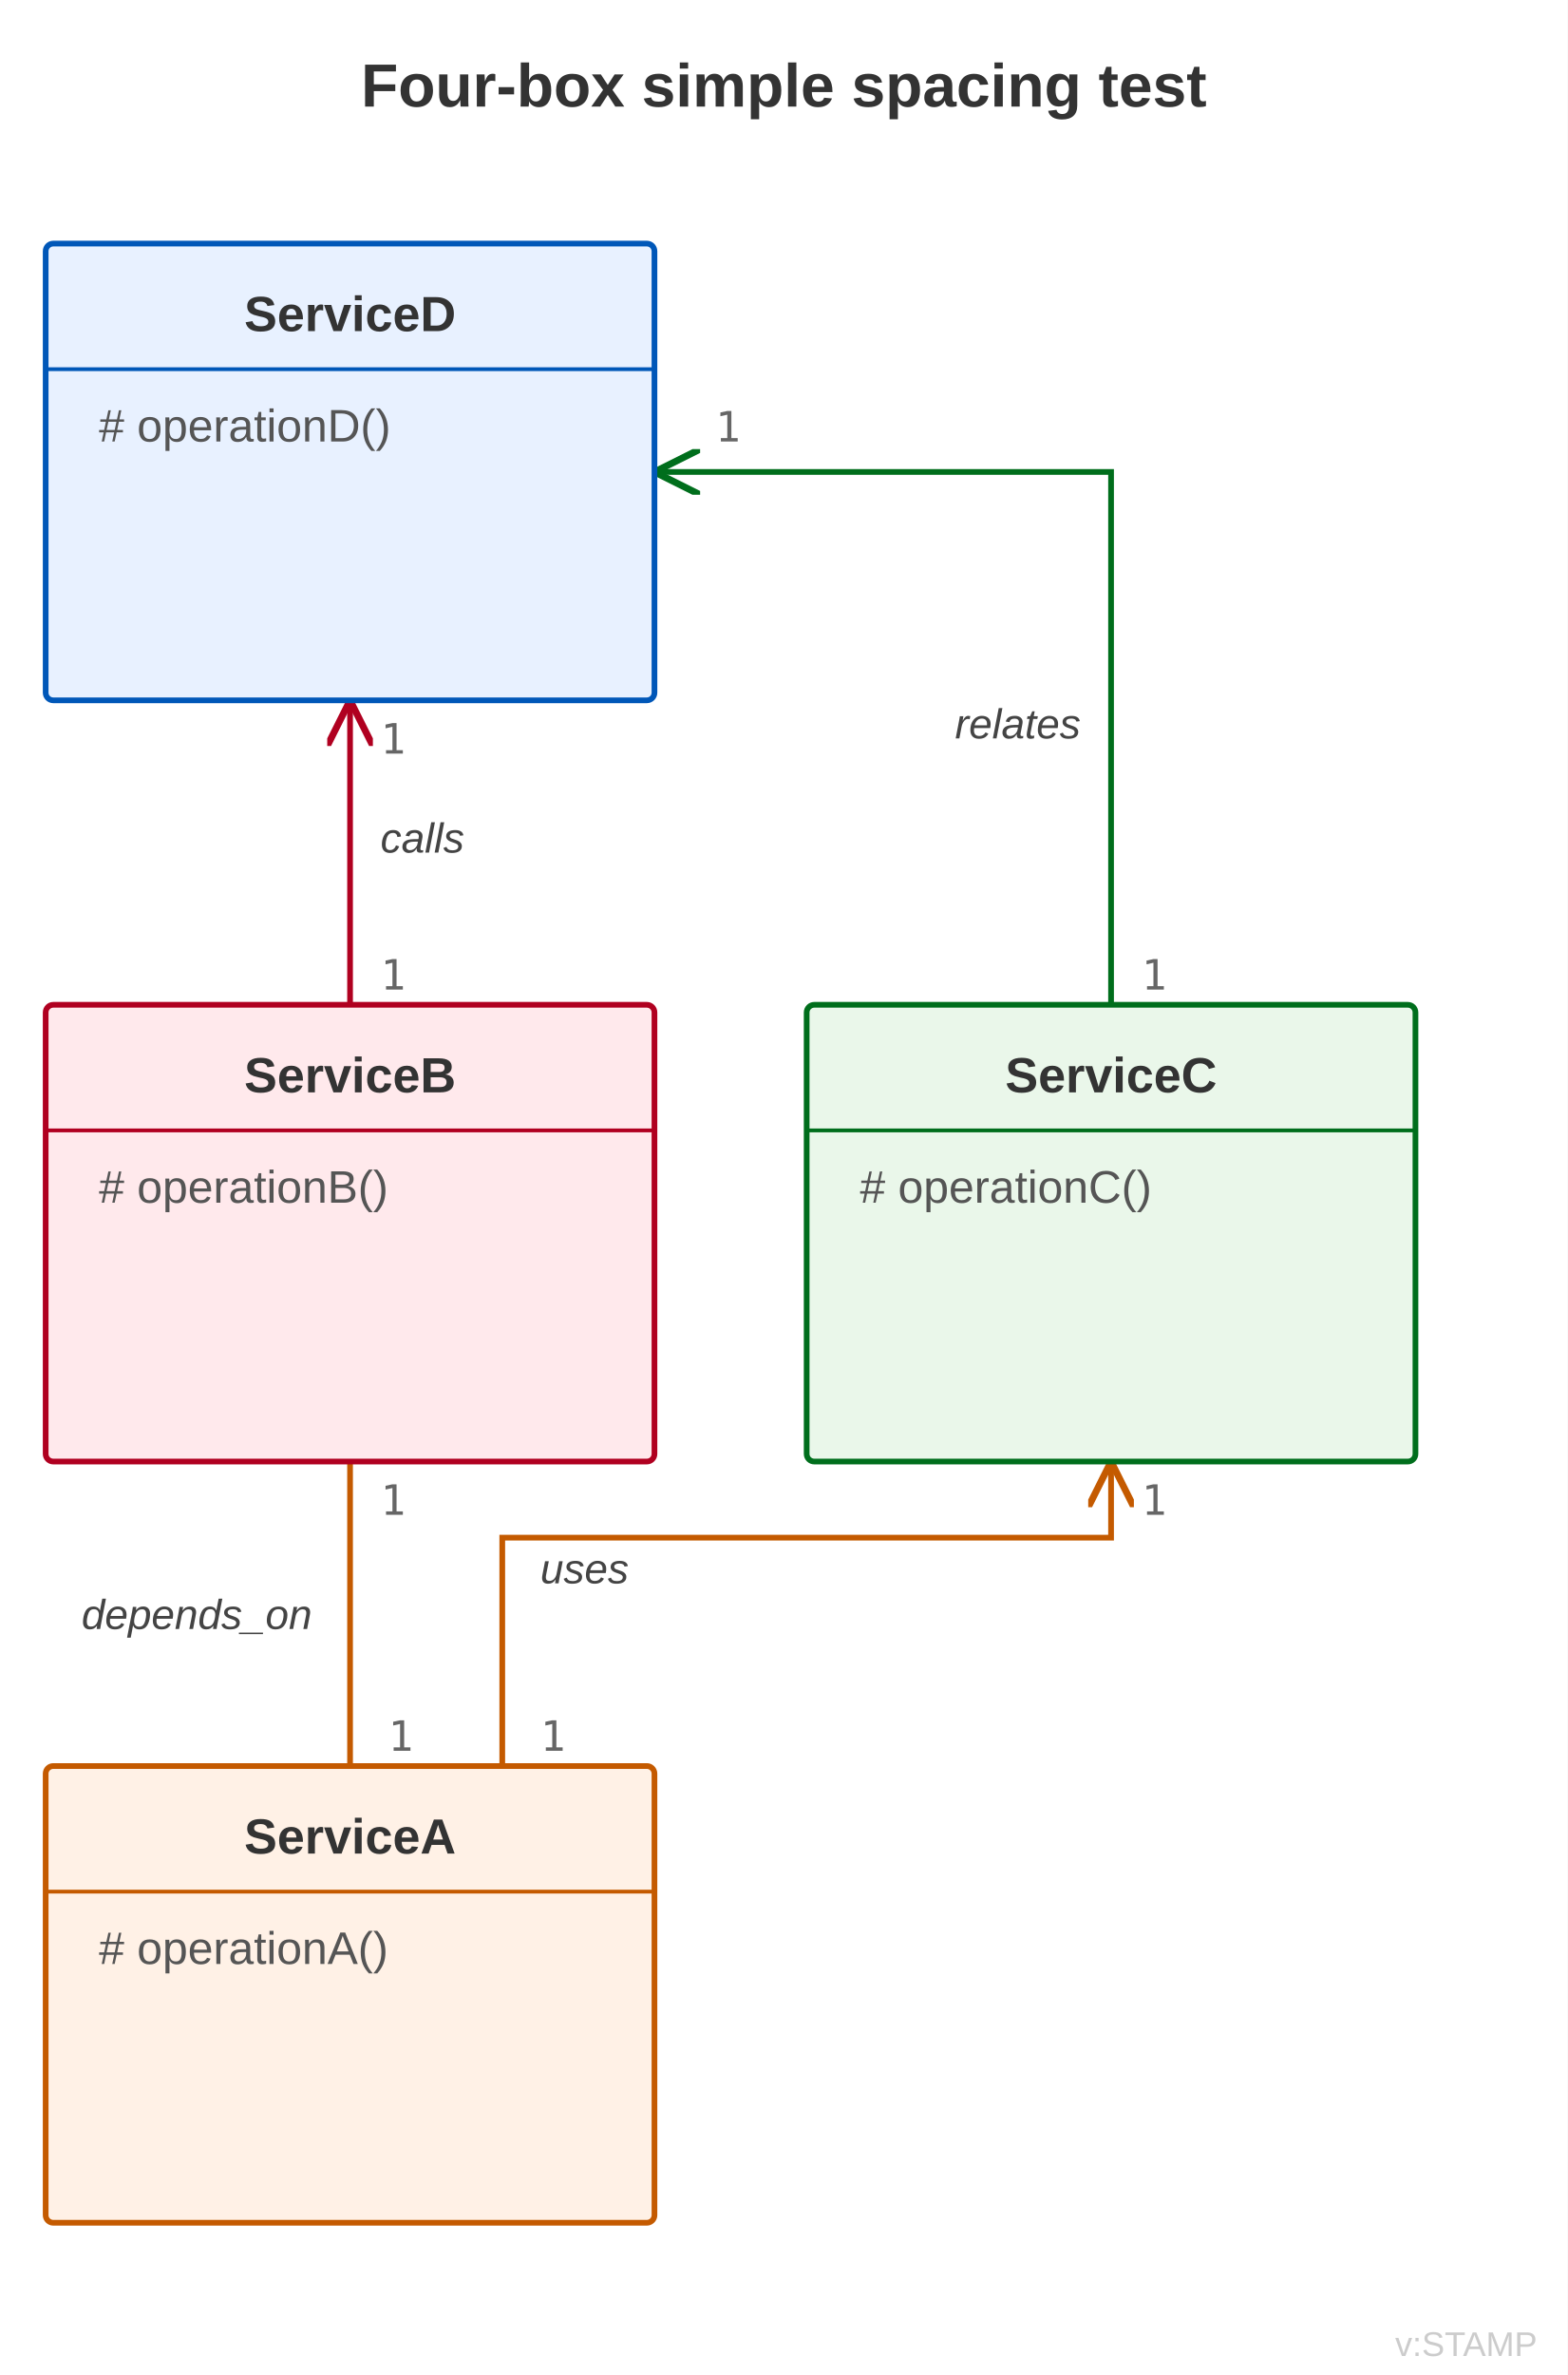
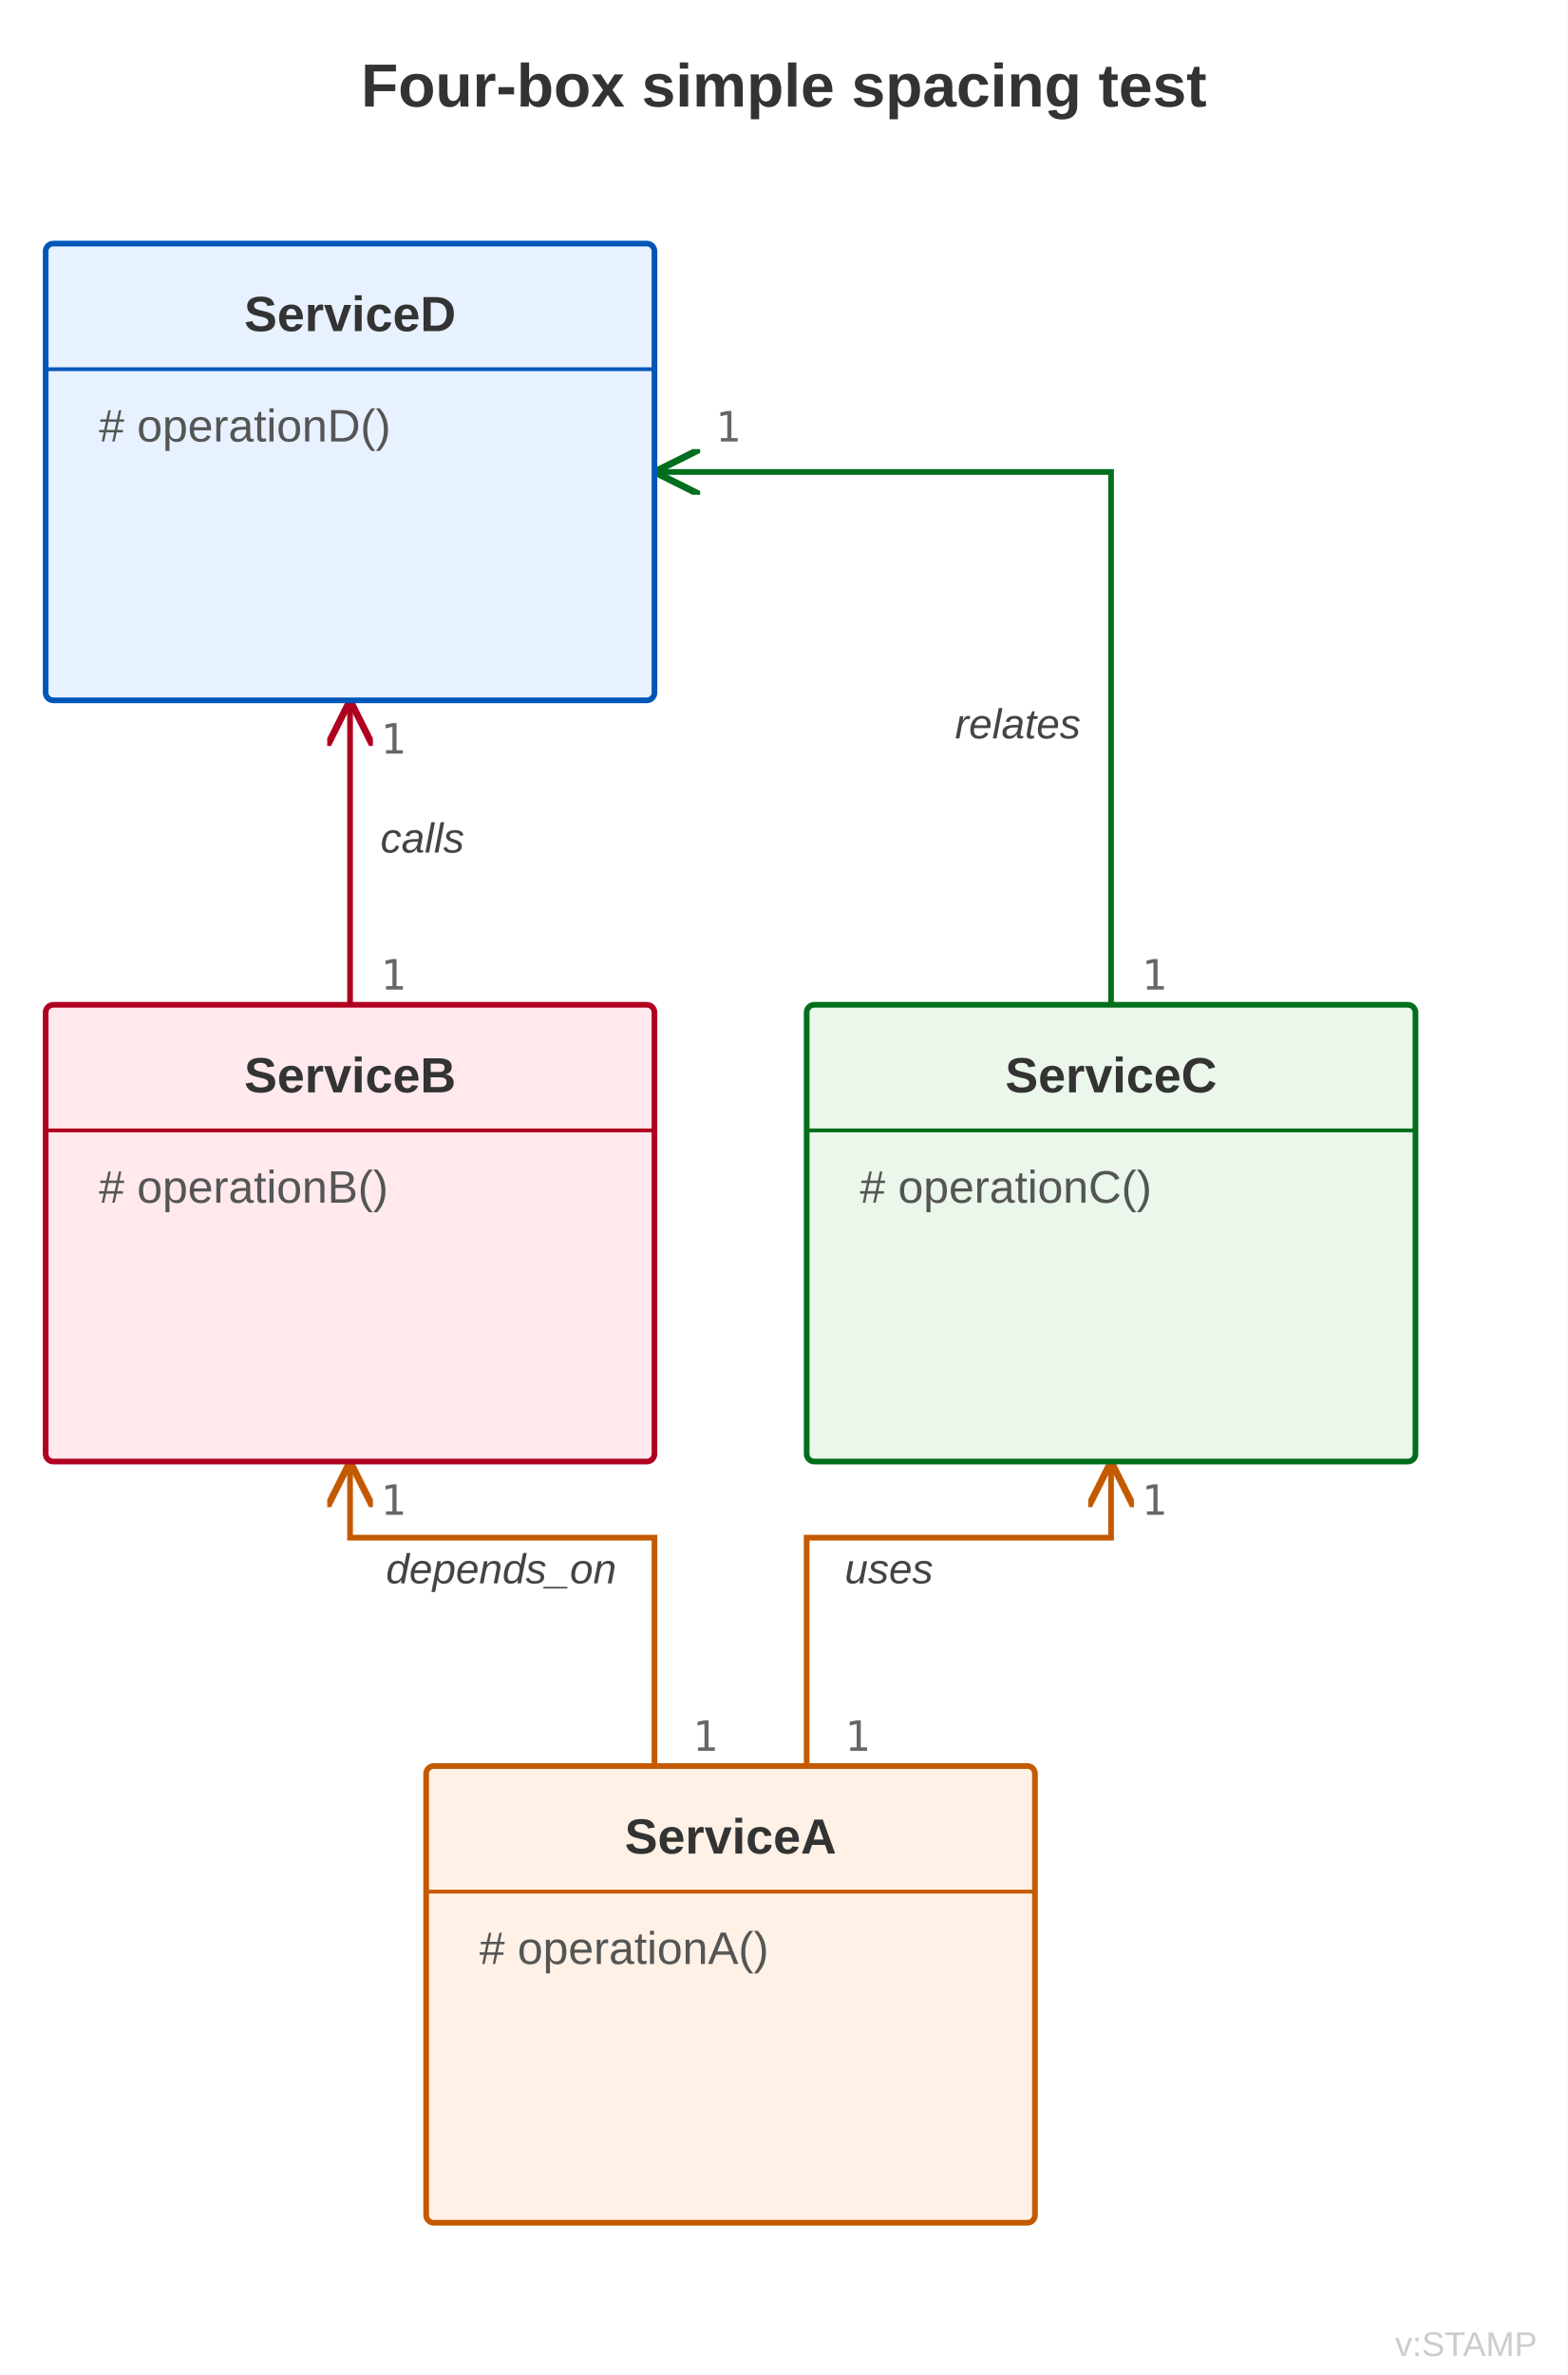
<svg xmlns="http://www.w3.org/2000/svg" width="412" height="624" data-diagram-type="class_diagram">
  <rect width="412" height="624" fill="white" />
  <text x="206.0" y="28" font-family="Arial, Helvetica, sans-serif" font-size="16" font-weight="bold" text-anchor="middle" fill="#333">Four-box simple spacing test</text>
  <defs>
    <marker id="arrow-open" viewBox="0 0 10 10" refX="10" refY="5" markerWidth="8" markerHeight="8" orient="auto-start-reverse">
      <path d="M 0 0 L 10 5 L 0 10" fill="none" stroke="#555" stroke-width="1.5" />
    </marker>
    <marker id="arrow-triangle" viewBox="0 0 10 10" refX="10" refY="5" markerWidth="10" markerHeight="10" orient="auto-start-reverse">
      <path d="M 0 0 L 10 5 L 0 10 Z" fill="white" stroke="#555" stroke-width="1.2" />
    </marker>
    <marker id="diamond-filled" viewBox="0 0 12 8" refX="12" refY="4" markerWidth="12" markerHeight="8" orient="auto-start-reverse">
      <path d="M 0 4 L 6 0 L 12 4 L 6 8 Z" fill="#555" stroke="#555" stroke-width="1" />
    </marker>
    <marker id="diamond-open" viewBox="0 0 12 8" refX="12" refY="4" markerWidth="12" markerHeight="8" orient="auto-start-reverse">
      <path d="M 0 4 L 6 0 L 12 4 L 6 8 Z" fill="white" stroke="#555" stroke-width="1" />
    </marker>
    <marker id="arrow-open-right" viewBox="0 0 10 10" refX="10" refY="5" markerWidth="8" markerHeight="8" orient="0">
      <path d="M 0 0 L 10 5 L 0 10" fill="none" stroke="#555" stroke-width="1.5" />
    </marker>
    <marker id="arrow-open-down" viewBox="0 0 10 10" refX="10" refY="5" markerWidth="8" markerHeight="8" orient="90">
      <path d="M 0 0 L 10 5 L 0 10" fill="none" stroke="#555" stroke-width="1.5" />
    </marker>
    <marker id="arrow-open-left" viewBox="0 0 10 10" refX="10" refY="5" markerWidth="8" markerHeight="8" orient="180">
      <path d="M 0 0 L 10 5 L 0 10" fill="none" stroke="#555" stroke-width="1.5" />
    </marker>
    <marker id="arrow-open-up" viewBox="0 0 10 10" refX="10" refY="5" markerWidth="8" markerHeight="8" orient="270">
      <path d="M 0 0 L 10 5 L 0 10" fill="none" stroke="#555" stroke-width="1.5" />
    </marker>
    <marker id="arrow-triangle-right" viewBox="0 0 10 10" refX="10" refY="5" markerWidth="10" markerHeight="10" orient="0">
      <path d="M 0 0 L 10 5 L 0 10 Z" fill="white" stroke="#555" stroke-width="1.2" />
    </marker>
    <marker id="arrow-triangle-down" viewBox="0 0 10 10" refX="10" refY="5" markerWidth="10" markerHeight="10" orient="90">
      <path d="M 0 0 L 10 5 L 0 10 Z" fill="white" stroke="#555" stroke-width="1.2" />
    </marker>
    <marker id="arrow-triangle-left" viewBox="0 0 10 10" refX="10" refY="5" markerWidth="10" markerHeight="10" orient="180">
      <path d="M 0 0 L 10 5 L 0 10 Z" fill="white" stroke="#555" stroke-width="1.2" />
    </marker>
    <marker id="arrow-triangle-up" viewBox="0 0 10 10" refX="10" refY="5" markerWidth="10" markerHeight="10" orient="270">
      <path d="M 0 0 L 10 5 L 0 10 Z" fill="white" stroke="#555" stroke-width="1.2" />
    </marker>
    <marker id="diamond-filled-right" viewBox="0 0 12 8" refX="12" refY="4" markerWidth="12" markerHeight="8" orient="0">
      <path d="M 0 4 L 6 0 L 12 4 L 6 8 Z" fill="#555" stroke="#555" stroke-width="1" />
    </marker>
    <marker id="diamond-filled-down" viewBox="0 0 12 8" refX="12" refY="4" markerWidth="12" markerHeight="8" orient="90">
      <path d="M 0 4 L 6 0 L 12 4 L 6 8 Z" fill="#555" stroke="#555" stroke-width="1" />
    </marker>
    <marker id="diamond-filled-left" viewBox="0 0 12 8" refX="12" refY="4" markerWidth="12" markerHeight="8" orient="180">
      <path d="M 0 4 L 6 0 L 12 4 L 6 8 Z" fill="#555" stroke="#555" stroke-width="1" />
    </marker>
    <marker id="diamond-filled-up" viewBox="0 0 12 8" refX="12" refY="4" markerWidth="12" markerHeight="8" orient="270">
      <path d="M 0 4 L 6 0 L 12 4 L 6 8 Z" fill="#555" stroke="#555" stroke-width="1" />
    </marker>
    <marker id="diamond-open-right" viewBox="0 0 12 8" refX="12" refY="4" markerWidth="12" markerHeight="8" orient="0">
      <path d="M 0 4 L 6 0 L 12 4 L 6 8 Z" fill="white" stroke="#555" stroke-width="1" />
    </marker>
    <marker id="diamond-open-down" viewBox="0 0 12 8" refX="12" refY="4" markerWidth="12" markerHeight="8" orient="90">
      <path d="M 0 4 L 6 0 L 12 4 L 6 8 Z" fill="white" stroke="#555" stroke-width="1" />
    </marker>
    <marker id="diamond-open-left" viewBox="0 0 12 8" refX="12" refY="4" markerWidth="12" markerHeight="8" orient="180">
      <path d="M 0 4 L 6 0 L 12 4 L 6 8 Z" fill="white" stroke="#555" stroke-width="1" />
    </marker>
    <marker id="diamond-open-up" viewBox="0 0 12 8" refX="12" refY="4" markerWidth="12" markerHeight="8" orient="270">
      <path d="M 0 4 L 6 0 L 12 4 L 6 8 Z" fill="white" stroke="#555" stroke-width="1" />
    </marker>
    <marker id="diamond-filled-0" viewBox="0 0 12 8" refX="12" refY="4" markerWidth="12" markerHeight="8" orient="auto-start-reverse">
      <path d="M 0 4 L 6 0 L 12 4 L 6 8 Z" fill="#0057B8" stroke="#0057B8" stroke-width="1" />
    </marker>
    <marker id="diamond-open-0" viewBox="0 0 12 8" refX="12" refY="4" markerWidth="12" markerHeight="8" orient="auto-start-reverse">
      <path d="M 0 4 L 6 0 L 12 4 L 6 8 Z" fill="white" stroke="#0057B8" stroke-width="1.5" />
    </marker>
    <marker id="arrow-open-0" viewBox="0 0 10 10" refX="10" refY="5" markerWidth="8" markerHeight="8" orient="auto-start-reverse">
      <path d="M 0 0 L 10 5 L 0 10" fill="none" stroke="#0057B8" stroke-width="1.5" />
    </marker>
    <marker id="diamond-filled-0-right" viewBox="0 0 12 8" refX="12" refY="4" markerWidth="12" markerHeight="8" orient="0">
      <path d="M 0 4 L 6 0 L 12 4 L 6 8 Z" fill="#0057B8" stroke="#0057B8" stroke-width="1" />
    </marker>
    <marker id="diamond-filled-0-down" viewBox="0 0 12 8" refX="12" refY="4" markerWidth="12" markerHeight="8" orient="90">
      <path d="M 0 4 L 6 0 L 12 4 L 6 8 Z" fill="#0057B8" stroke="#0057B8" stroke-width="1" />
    </marker>
    <marker id="diamond-filled-0-left" viewBox="0 0 12 8" refX="12" refY="4" markerWidth="12" markerHeight="8" orient="180">
      <path d="M 0 4 L 6 0 L 12 4 L 6 8 Z" fill="#0057B8" stroke="#0057B8" stroke-width="1" />
    </marker>
    <marker id="diamond-filled-0-up" viewBox="0 0 12 8" refX="12" refY="4" markerWidth="12" markerHeight="8" orient="270">
      <path d="M 0 4 L 6 0 L 12 4 L 6 8 Z" fill="#0057B8" stroke="#0057B8" stroke-width="1" />
    </marker>
    <marker id="diamond-open-0-right" viewBox="0 0 12 8" refX="12" refY="4" markerWidth="12" markerHeight="8" orient="0">
      <path d="M 0 4 L 6 0 L 12 4 L 6 8 Z" fill="white" stroke="#0057B8" stroke-width="1.5" />
    </marker>
    <marker id="diamond-open-0-down" viewBox="0 0 12 8" refX="12" refY="4" markerWidth="12" markerHeight="8" orient="90">
      <path d="M 0 4 L 6 0 L 12 4 L 6 8 Z" fill="white" stroke="#0057B8" stroke-width="1.5" />
    </marker>
    <marker id="diamond-open-0-left" viewBox="0 0 12 8" refX="12" refY="4" markerWidth="12" markerHeight="8" orient="180">
      <path d="M 0 4 L 6 0 L 12 4 L 6 8 Z" fill="white" stroke="#0057B8" stroke-width="1.5" />
    </marker>
    <marker id="diamond-open-0-up" viewBox="0 0 12 8" refX="12" refY="4" markerWidth="12" markerHeight="8" orient="270">
      <path d="M 0 4 L 6 0 L 12 4 L 6 8 Z" fill="white" stroke="#0057B8" stroke-width="1.5" />
    </marker>
    <marker id="arrow-open-0-right" viewBox="0 0 10 10" refX="10" refY="5" markerWidth="8" markerHeight="8" orient="0">
      <path d="M 0 0 L 10 5 L 0 10" fill="none" stroke="#0057B8" stroke-width="1.5" />
    </marker>
    <marker id="arrow-open-0-down" viewBox="0 0 10 10" refX="10" refY="5" markerWidth="8" markerHeight="8" orient="90">
      <path d="M 0 0 L 10 5 L 0 10" fill="none" stroke="#0057B8" stroke-width="1.5" />
    </marker>
    <marker id="arrow-open-0-left" viewBox="0 0 10 10" refX="10" refY="5" markerWidth="8" markerHeight="8" orient="180">
      <path d="M 0 0 L 10 5 L 0 10" fill="none" stroke="#0057B8" stroke-width="1.5" />
    </marker>
    <marker id="arrow-open-0-up" viewBox="0 0 10 10" refX="10" refY="5" markerWidth="8" markerHeight="8" orient="270">
      <path d="M 0 0 L 10 5 L 0 10" fill="none" stroke="#0057B8" stroke-width="1.5" />
    </marker>
    <marker id="diamond-filled-1" viewBox="0 0 12 8" refX="12" refY="4" markerWidth="12" markerHeight="8" orient="auto-start-reverse">
      <path d="M 0 4 L 6 0 L 12 4 L 6 8 Z" fill="#B00020" stroke="#B00020" stroke-width="1" />
    </marker>
    <marker id="diamond-open-1" viewBox="0 0 12 8" refX="12" refY="4" markerWidth="12" markerHeight="8" orient="auto-start-reverse">
      <path d="M 0 4 L 6 0 L 12 4 L 6 8 Z" fill="white" stroke="#B00020" stroke-width="1.5" />
    </marker>
    <marker id="arrow-open-1" viewBox="0 0 10 10" refX="10" refY="5" markerWidth="8" markerHeight="8" orient="auto-start-reverse">
      <path d="M 0 0 L 10 5 L 0 10" fill="none" stroke="#B00020" stroke-width="1.5" />
    </marker>
    <marker id="diamond-filled-1-right" viewBox="0 0 12 8" refX="12" refY="4" markerWidth="12" markerHeight="8" orient="0">
      <path d="M 0 4 L 6 0 L 12 4 L 6 8 Z" fill="#B00020" stroke="#B00020" stroke-width="1" />
    </marker>
    <marker id="diamond-filled-1-down" viewBox="0 0 12 8" refX="12" refY="4" markerWidth="12" markerHeight="8" orient="90">
      <path d="M 0 4 L 6 0 L 12 4 L 6 8 Z" fill="#B00020" stroke="#B00020" stroke-width="1" />
    </marker>
    <marker id="diamond-filled-1-left" viewBox="0 0 12 8" refX="12" refY="4" markerWidth="12" markerHeight="8" orient="180">
      <path d="M 0 4 L 6 0 L 12 4 L 6 8 Z" fill="#B00020" stroke="#B00020" stroke-width="1" />
    </marker>
    <marker id="diamond-filled-1-up" viewBox="0 0 12 8" refX="12" refY="4" markerWidth="12" markerHeight="8" orient="270">
      <path d="M 0 4 L 6 0 L 12 4 L 6 8 Z" fill="#B00020" stroke="#B00020" stroke-width="1" />
    </marker>
    <marker id="diamond-open-1-right" viewBox="0 0 12 8" refX="12" refY="4" markerWidth="12" markerHeight="8" orient="0">
      <path d="M 0 4 L 6 0 L 12 4 L 6 8 Z" fill="white" stroke="#B00020" stroke-width="1.5" />
    </marker>
    <marker id="diamond-open-1-down" viewBox="0 0 12 8" refX="12" refY="4" markerWidth="12" markerHeight="8" orient="90">
      <path d="M 0 4 L 6 0 L 12 4 L 6 8 Z" fill="white" stroke="#B00020" stroke-width="1.5" />
    </marker>
    <marker id="diamond-open-1-left" viewBox="0 0 12 8" refX="12" refY="4" markerWidth="12" markerHeight="8" orient="180">
      <path d="M 0 4 L 6 0 L 12 4 L 6 8 Z" fill="white" stroke="#B00020" stroke-width="1.5" />
    </marker>
    <marker id="diamond-open-1-up" viewBox="0 0 12 8" refX="12" refY="4" markerWidth="12" markerHeight="8" orient="270">
      <path d="M 0 4 L 6 0 L 12 4 L 6 8 Z" fill="white" stroke="#B00020" stroke-width="1.5" />
    </marker>
    <marker id="arrow-open-1-right" viewBox="0 0 10 10" refX="10" refY="5" markerWidth="8" markerHeight="8" orient="0">
      <path d="M 0 0 L 10 5 L 0 10" fill="none" stroke="#B00020" stroke-width="1.5" />
    </marker>
    <marker id="arrow-open-1-down" viewBox="0 0 10 10" refX="10" refY="5" markerWidth="8" markerHeight="8" orient="90">
      <path d="M 0 0 L 10 5 L 0 10" fill="none" stroke="#B00020" stroke-width="1.5" />
    </marker>
    <marker id="arrow-open-1-left" viewBox="0 0 10 10" refX="10" refY="5" markerWidth="8" markerHeight="8" orient="180">
      <path d="M 0 0 L 10 5 L 0 10" fill="none" stroke="#B00020" stroke-width="1.5" />
    </marker>
    <marker id="arrow-open-1-up" viewBox="0 0 10 10" refX="10" refY="5" markerWidth="8" markerHeight="8" orient="270">
      <path d="M 0 0 L 10 5 L 0 10" fill="none" stroke="#B00020" stroke-width="1.5" />
    </marker>
    <marker id="diamond-filled-2" viewBox="0 0 12 8" refX="12" refY="4" markerWidth="12" markerHeight="8" orient="auto-start-reverse">
      <path d="M 0 4 L 6 0 L 12 4 L 6 8 Z" fill="#006E1C" stroke="#006E1C" stroke-width="1" />
    </marker>
    <marker id="diamond-open-2" viewBox="0 0 12 8" refX="12" refY="4" markerWidth="12" markerHeight="8" orient="auto-start-reverse">
      <path d="M 0 4 L 6 0 L 12 4 L 6 8 Z" fill="white" stroke="#006E1C" stroke-width="1.5" />
    </marker>
    <marker id="arrow-open-2" viewBox="0 0 10 10" refX="10" refY="5" markerWidth="8" markerHeight="8" orient="auto-start-reverse">
      <path d="M 0 0 L 10 5 L 0 10" fill="none" stroke="#006E1C" stroke-width="1.5" />
    </marker>
    <marker id="diamond-filled-2-right" viewBox="0 0 12 8" refX="12" refY="4" markerWidth="12" markerHeight="8" orient="0">
      <path d="M 0 4 L 6 0 L 12 4 L 6 8 Z" fill="#006E1C" stroke="#006E1C" stroke-width="1" />
    </marker>
    <marker id="diamond-filled-2-down" viewBox="0 0 12 8" refX="12" refY="4" markerWidth="12" markerHeight="8" orient="90">
      <path d="M 0 4 L 6 0 L 12 4 L 6 8 Z" fill="#006E1C" stroke="#006E1C" stroke-width="1" />
    </marker>
    <marker id="diamond-filled-2-left" viewBox="0 0 12 8" refX="12" refY="4" markerWidth="12" markerHeight="8" orient="180">
      <path d="M 0 4 L 6 0 L 12 4 L 6 8 Z" fill="#006E1C" stroke="#006E1C" stroke-width="1" />
    </marker>
    <marker id="diamond-filled-2-up" viewBox="0 0 12 8" refX="12" refY="4" markerWidth="12" markerHeight="8" orient="270">
      <path d="M 0 4 L 6 0 L 12 4 L 6 8 Z" fill="#006E1C" stroke="#006E1C" stroke-width="1" />
    </marker>
    <marker id="diamond-open-2-right" viewBox="0 0 12 8" refX="12" refY="4" markerWidth="12" markerHeight="8" orient="0">
      <path d="M 0 4 L 6 0 L 12 4 L 6 8 Z" fill="white" stroke="#006E1C" stroke-width="1.5" />
    </marker>
    <marker id="diamond-open-2-down" viewBox="0 0 12 8" refX="12" refY="4" markerWidth="12" markerHeight="8" orient="90">
      <path d="M 0 4 L 6 0 L 12 4 L 6 8 Z" fill="white" stroke="#006E1C" stroke-width="1.5" />
    </marker>
    <marker id="diamond-open-2-left" viewBox="0 0 12 8" refX="12" refY="4" markerWidth="12" markerHeight="8" orient="180">
      <path d="M 0 4 L 6 0 L 12 4 L 6 8 Z" fill="white" stroke="#006E1C" stroke-width="1.5" />
    </marker>
    <marker id="diamond-open-2-up" viewBox="0 0 12 8" refX="12" refY="4" markerWidth="12" markerHeight="8" orient="270">
      <path d="M 0 4 L 6 0 L 12 4 L 6 8 Z" fill="white" stroke="#006E1C" stroke-width="1.5" />
    </marker>
    <marker id="arrow-open-2-right" viewBox="0 0 10 10" refX="10" refY="5" markerWidth="8" markerHeight="8" orient="0">
      <path d="M 0 0 L 10 5 L 0 10" fill="none" stroke="#006E1C" stroke-width="1.5" />
    </marker>
    <marker id="arrow-open-2-down" viewBox="0 0 10 10" refX="10" refY="5" markerWidth="8" markerHeight="8" orient="90">
      <path d="M 0 0 L 10 5 L 0 10" fill="none" stroke="#006E1C" stroke-width="1.5" />
    </marker>
    <marker id="arrow-open-2-left" viewBox="0 0 10 10" refX="10" refY="5" markerWidth="8" markerHeight="8" orient="180">
      <path d="M 0 0 L 10 5 L 0 10" fill="none" stroke="#006E1C" stroke-width="1.5" />
    </marker>
    <marker id="arrow-open-2-up" viewBox="0 0 10 10" refX="10" refY="5" markerWidth="8" markerHeight="8" orient="270">
      <path d="M 0 0 L 10 5 L 0 10" fill="none" stroke="#006E1C" stroke-width="1.5" />
    </marker>
    <marker id="diamond-filled-3" viewBox="0 0 12 8" refX="12" refY="4" markerWidth="12" markerHeight="8" orient="auto-start-reverse">
      <path d="M 0 4 L 6 0 L 12 4 L 6 8 Z" fill="#C45A00" stroke="#C45A00" stroke-width="1" />
    </marker>
    <marker id="diamond-open-3" viewBox="0 0 12 8" refX="12" refY="4" markerWidth="12" markerHeight="8" orient="auto-start-reverse">
      <path d="M 0 4 L 6 0 L 12 4 L 6 8 Z" fill="white" stroke="#C45A00" stroke-width="1.5" />
    </marker>
    <marker id="arrow-open-3" viewBox="0 0 10 10" refX="10" refY="5" markerWidth="8" markerHeight="8" orient="auto-start-reverse">
      <path d="M 0 0 L 10 5 L 0 10" fill="none" stroke="#C45A00" stroke-width="1.5" />
    </marker>
    <marker id="diamond-filled-3-right" viewBox="0 0 12 8" refX="12" refY="4" markerWidth="12" markerHeight="8" orient="0">
      <path d="M 0 4 L 6 0 L 12 4 L 6 8 Z" fill="#C45A00" stroke="#C45A00" stroke-width="1" />
    </marker>
    <marker id="diamond-filled-3-down" viewBox="0 0 12 8" refX="12" refY="4" markerWidth="12" markerHeight="8" orient="90">
      <path d="M 0 4 L 6 0 L 12 4 L 6 8 Z" fill="#C45A00" stroke="#C45A00" stroke-width="1" />
    </marker>
    <marker id="diamond-filled-3-left" viewBox="0 0 12 8" refX="12" refY="4" markerWidth="12" markerHeight="8" orient="180">
      <path d="M 0 4 L 6 0 L 12 4 L 6 8 Z" fill="#C45A00" stroke="#C45A00" stroke-width="1" />
    </marker>
    <marker id="diamond-filled-3-up" viewBox="0 0 12 8" refX="12" refY="4" markerWidth="12" markerHeight="8" orient="270">
      <path d="M 0 4 L 6 0 L 12 4 L 6 8 Z" fill="#C45A00" stroke="#C45A00" stroke-width="1" />
    </marker>
    <marker id="diamond-open-3-right" viewBox="0 0 12 8" refX="12" refY="4" markerWidth="12" markerHeight="8" orient="0">
      <path d="M 0 4 L 6 0 L 12 4 L 6 8 Z" fill="white" stroke="#C45A00" stroke-width="1.5" />
    </marker>
    <marker id="diamond-open-3-down" viewBox="0 0 12 8" refX="12" refY="4" markerWidth="12" markerHeight="8" orient="90">
      <path d="M 0 4 L 6 0 L 12 4 L 6 8 Z" fill="white" stroke="#C45A00" stroke-width="1.5" />
    </marker>
    <marker id="diamond-open-3-left" viewBox="0 0 12 8" refX="12" refY="4" markerWidth="12" markerHeight="8" orient="180">
      <path d="M 0 4 L 6 0 L 12 4 L 6 8 Z" fill="white" stroke="#C45A00" stroke-width="1.5" />
    </marker>
    <marker id="diamond-open-3-up" viewBox="0 0 12 8" refX="12" refY="4" markerWidth="12" markerHeight="8" orient="270">
      <path d="M 0 4 L 6 0 L 12 4 L 6 8 Z" fill="white" stroke="#C45A00" stroke-width="1.5" />
    </marker>
    <marker id="arrow-open-3-right" viewBox="0 0 10 10" refX="10" refY="5" markerWidth="8" markerHeight="8" orient="0">
      <path d="M 0 0 L 10 5 L 0 10" fill="none" stroke="#C45A00" stroke-width="1.5" />
    </marker>
    <marker id="arrow-open-3-down" viewBox="0 0 10 10" refX="10" refY="5" markerWidth="8" markerHeight="8" orient="90">
      <path d="M 0 0 L 10 5 L 0 10" fill="none" stroke="#C45A00" stroke-width="1.5" />
    </marker>
    <marker id="arrow-open-3-left" viewBox="0 0 10 10" refX="10" refY="5" markerWidth="8" markerHeight="8" orient="180">
      <path d="M 0 0 L 10 5 L 0 10" fill="none" stroke="#C45A00" stroke-width="1.5" />
    </marker>
    <marker id="arrow-open-3-up" viewBox="0 0 10 10" refX="10" refY="5" markerWidth="8" markerHeight="8" orient="270">
      <path d="M 0 0 L 10 5 L 0 10" fill="none" stroke="#C45A00" stroke-width="1.5" />
    </marker>
  </defs>
  <g class="cls-connector" data-connector-id="ServiceA-&gt;ServiceB:0" data-source="ServiceA" data-target="ServiceB">
-     <path d="M 92.0 464.0 L 92.0 364.0 L 92 384.0" fill="none" stroke="#C45A00" stroke-width="1.5" marker-end="url(#arrow-open-3-down)" />
-     <text x="82.0" y="428.0" font-family="Arial, Helvetica, sans-serif" font-size="11" font-style="italic" fill="#444" text-anchor="end">depends_on</text>
+     <path d="M 172.0 464.0 L 172.0 404.0 L 92 404.0 L 92 384.0" fill="none" stroke="#C45A00" stroke-width="1.5" marker-end="url(#arrow-open-3-up)" />
+     <text x="162.0" y="416.0" font-family="Arial, Helvetica, sans-serif" font-size="11" font-style="italic" fill="#444" text-anchor="end">depends_on</text>
    <text x="100" y="398.0" font-family="monospace" font-size="11" fill="#666" text-anchor="start">1</text>
-     <text x="102.0" y="460.0" font-family="monospace" font-size="11" fill="#666" text-anchor="start">1</text>
+     <text x="182.0" y="460.0" font-family="monospace" font-size="11" fill="#666" text-anchor="start">1</text>
  </g>
  <g class="cls-connector" data-connector-id="ServiceA-&gt;ServiceC:1" data-source="ServiceA" data-target="ServiceC">
-     <path d="M 132.0 464.0 L 132.0 404.0 L 292 404.0 L 292 384.0" fill="none" stroke="#C45A00" stroke-width="1.5" marker-end="url(#arrow-open-3-up)" />
-     <text x="142.0" y="416.0" font-family="Arial, Helvetica, sans-serif" font-size="11" font-style="italic" fill="#444" text-anchor="start">uses</text>
+     <path d="M 212.0 464.0 L 212.0 404.0 L 292 404.0 L 292 384.0" fill="none" stroke="#C45A00" stroke-width="1.5" marker-end="url(#arrow-open-3-up)" />
+     <text x="222.0" y="416.0" font-family="Arial, Helvetica, sans-serif" font-size="11" font-style="italic" fill="#444" text-anchor="start">uses</text>
    <text x="300" y="398.0" font-family="monospace" font-size="11" fill="#666" text-anchor="start">1</text>
-     <text x="142.0" y="460.0" font-family="monospace" font-size="11" fill="#666" text-anchor="start">1</text>
+     <text x="222.0" y="460.0" font-family="monospace" font-size="11" fill="#666" text-anchor="start">1</text>
  </g>
  <g class="cls-connector" data-connector-id="ServiceB-&gt;ServiceD:2" data-source="ServiceB" data-target="ServiceD">
    <path d="M 92 264.0 L 92 184.0" fill="none" stroke="#B00020" stroke-width="1.5" marker-end="url(#arrow-open-1-up)" />
    <text x="100" y="260.0" font-family="monospace" font-size="11" fill="#666" text-anchor="start">1</text>
    <text x="100" y="224.0" font-family="Arial, Helvetica, sans-serif" font-size="11" font-style="italic" fill="#444" text-anchor="start">calls</text>
    <text x="100" y="198.0" font-family="monospace" font-size="11" fill="#666" text-anchor="start">1</text>
  </g>
  <g class="cls-connector" data-connector-id="ServiceC-&gt;ServiceD:3" data-source="ServiceC" data-target="ServiceD">
    <path d="M 292 264.0 L 292 124.0 L 172 124.0" fill="none" stroke="#006E1C" stroke-width="1.5" marker-end="url(#arrow-open-2-left)" />
    <text x="300" y="260.0" font-family="monospace" font-size="11" fill="#666" text-anchor="start">1</text>
    <text x="284" y="194.0" font-family="Arial, Helvetica, sans-serif" font-size="11" font-style="italic" fill="#444" text-anchor="end">relates</text>
    <text x="188" y="116.0" font-family="monospace" font-size="11" fill="#666" text-anchor="start">1</text>
  </g>
  <g class="cls-object" data-class-name="ServiceD">
    <rect x="12" y="64.0" width="160" height="120" fill="#E8F1FF" stroke="#0057B8" stroke-width="1.5" rx="2" />
    <text x="92.0" y="87.0" font-family="Arial, Helvetica, sans-serif" font-size="13" font-weight="bold" text-anchor="middle" fill="#333">ServiceD</text>
    <line x1="12" y1="97.0" x2="172" y2="97.0" stroke="#0057B8" stroke-width="1" />
    <text x="26" y="116.0" font-family="Arial, Helvetica, sans-serif" font-size="12" fill="#555"># operationD()</text>
  </g>
  <g class="cls-object" data-class-name="ServiceB">
    <rect x="12" y="264.0" width="160" height="120" fill="#FFE9EC" stroke="#B00020" stroke-width="1.5" rx="2" />
    <text x="92.0" y="287.0" font-family="Arial, Helvetica, sans-serif" font-size="13" font-weight="bold" text-anchor="middle" fill="#333">ServiceB</text>
    <line x1="12" y1="297.0" x2="172" y2="297.0" stroke="#B00020" stroke-width="1" />
    <text x="26" y="316.0" font-family="Arial, Helvetica, sans-serif" font-size="12" fill="#555"># operationB()</text>
  </g>
  <g class="cls-object" data-class-name="ServiceA">
-     <rect x="12.0" y="464.0" width="160" height="120" fill="#FFF1E6" stroke="#C45A00" stroke-width="1.5" rx="2" />
-     <text x="92.0" y="487.0" font-family="Arial, Helvetica, sans-serif" font-size="13" font-weight="bold" text-anchor="middle" fill="#333">ServiceA</text>
-     <line x1="12.0" y1="497.0" x2="172.0" y2="497.0" stroke="#C45A00" stroke-width="1" />
-     <text x="26.0" y="516.0" font-family="Arial, Helvetica, sans-serif" font-size="12" fill="#555"># operationA()</text>
+     <rect x="112.0" y="464.0" width="160" height="120" fill="#FFF1E6" stroke="#C45A00" stroke-width="1.5" rx="2" />
+     <text x="192.0" y="487.0" font-family="Arial, Helvetica, sans-serif" font-size="13" font-weight="bold" text-anchor="middle" fill="#333">ServiceA</text>
+     <line x1="112.0" y1="497.0" x2="272.0" y2="497.0" stroke="#C45A00" stroke-width="1" />
+     <text x="126.0" y="516.0" font-family="Arial, Helvetica, sans-serif" font-size="12" fill="#555"># operationA()</text>
  </g>
  <g class="cls-object" data-class-name="ServiceC">
    <rect x="212" y="264.0" width="160" height="120" fill="#EAF7EA" stroke="#006E1C" stroke-width="1.5" rx="2" />
    <text x="292.0" y="287.0" font-family="Arial, Helvetica, sans-serif" font-size="13" font-weight="bold" text-anchor="middle" fill="#333">ServiceC</text>
    <line x1="212" y1="297.0" x2="372" y2="297.0" stroke="#006E1C" stroke-width="1" />
    <text x="226" y="316.0" font-family="Arial, Helvetica, sans-serif" font-size="12" fill="#555"># operationC()</text>
  </g>
  <text x="404" y="619" text-anchor="end" font-family="Arial, Helvetica, sans-serif" font-size="9" fill="#ccc">v:STAMP</text>
</svg>
